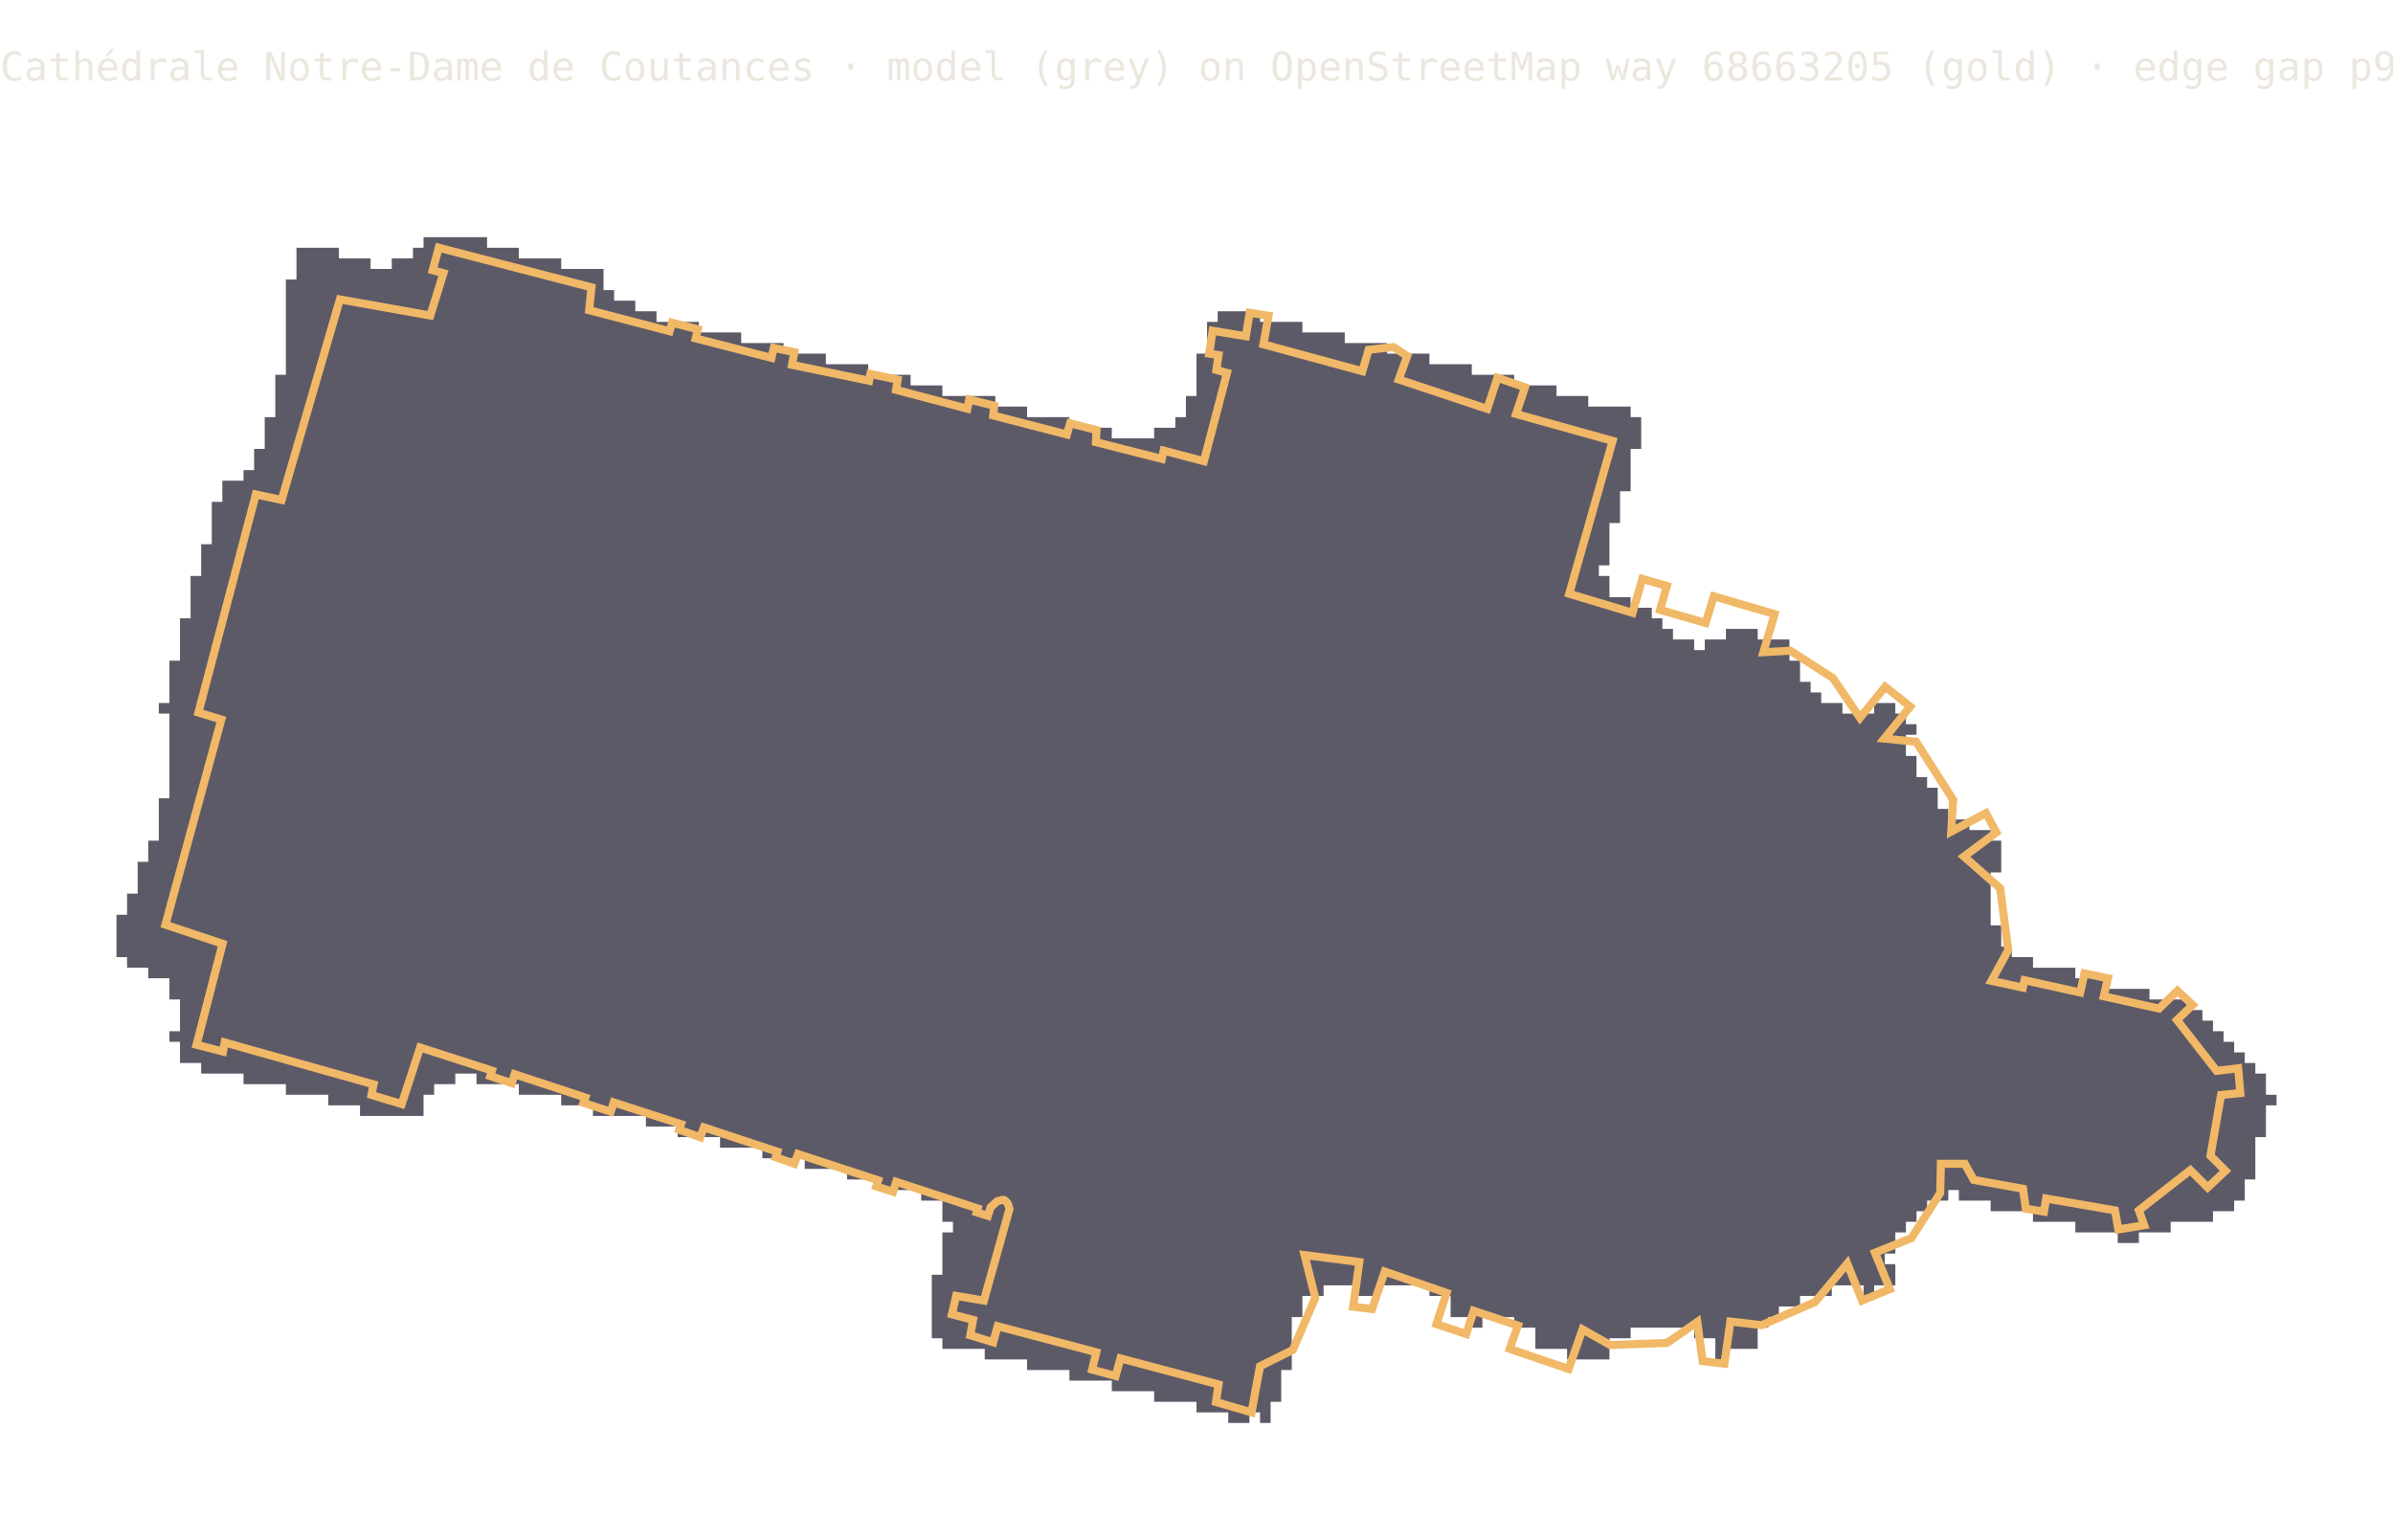
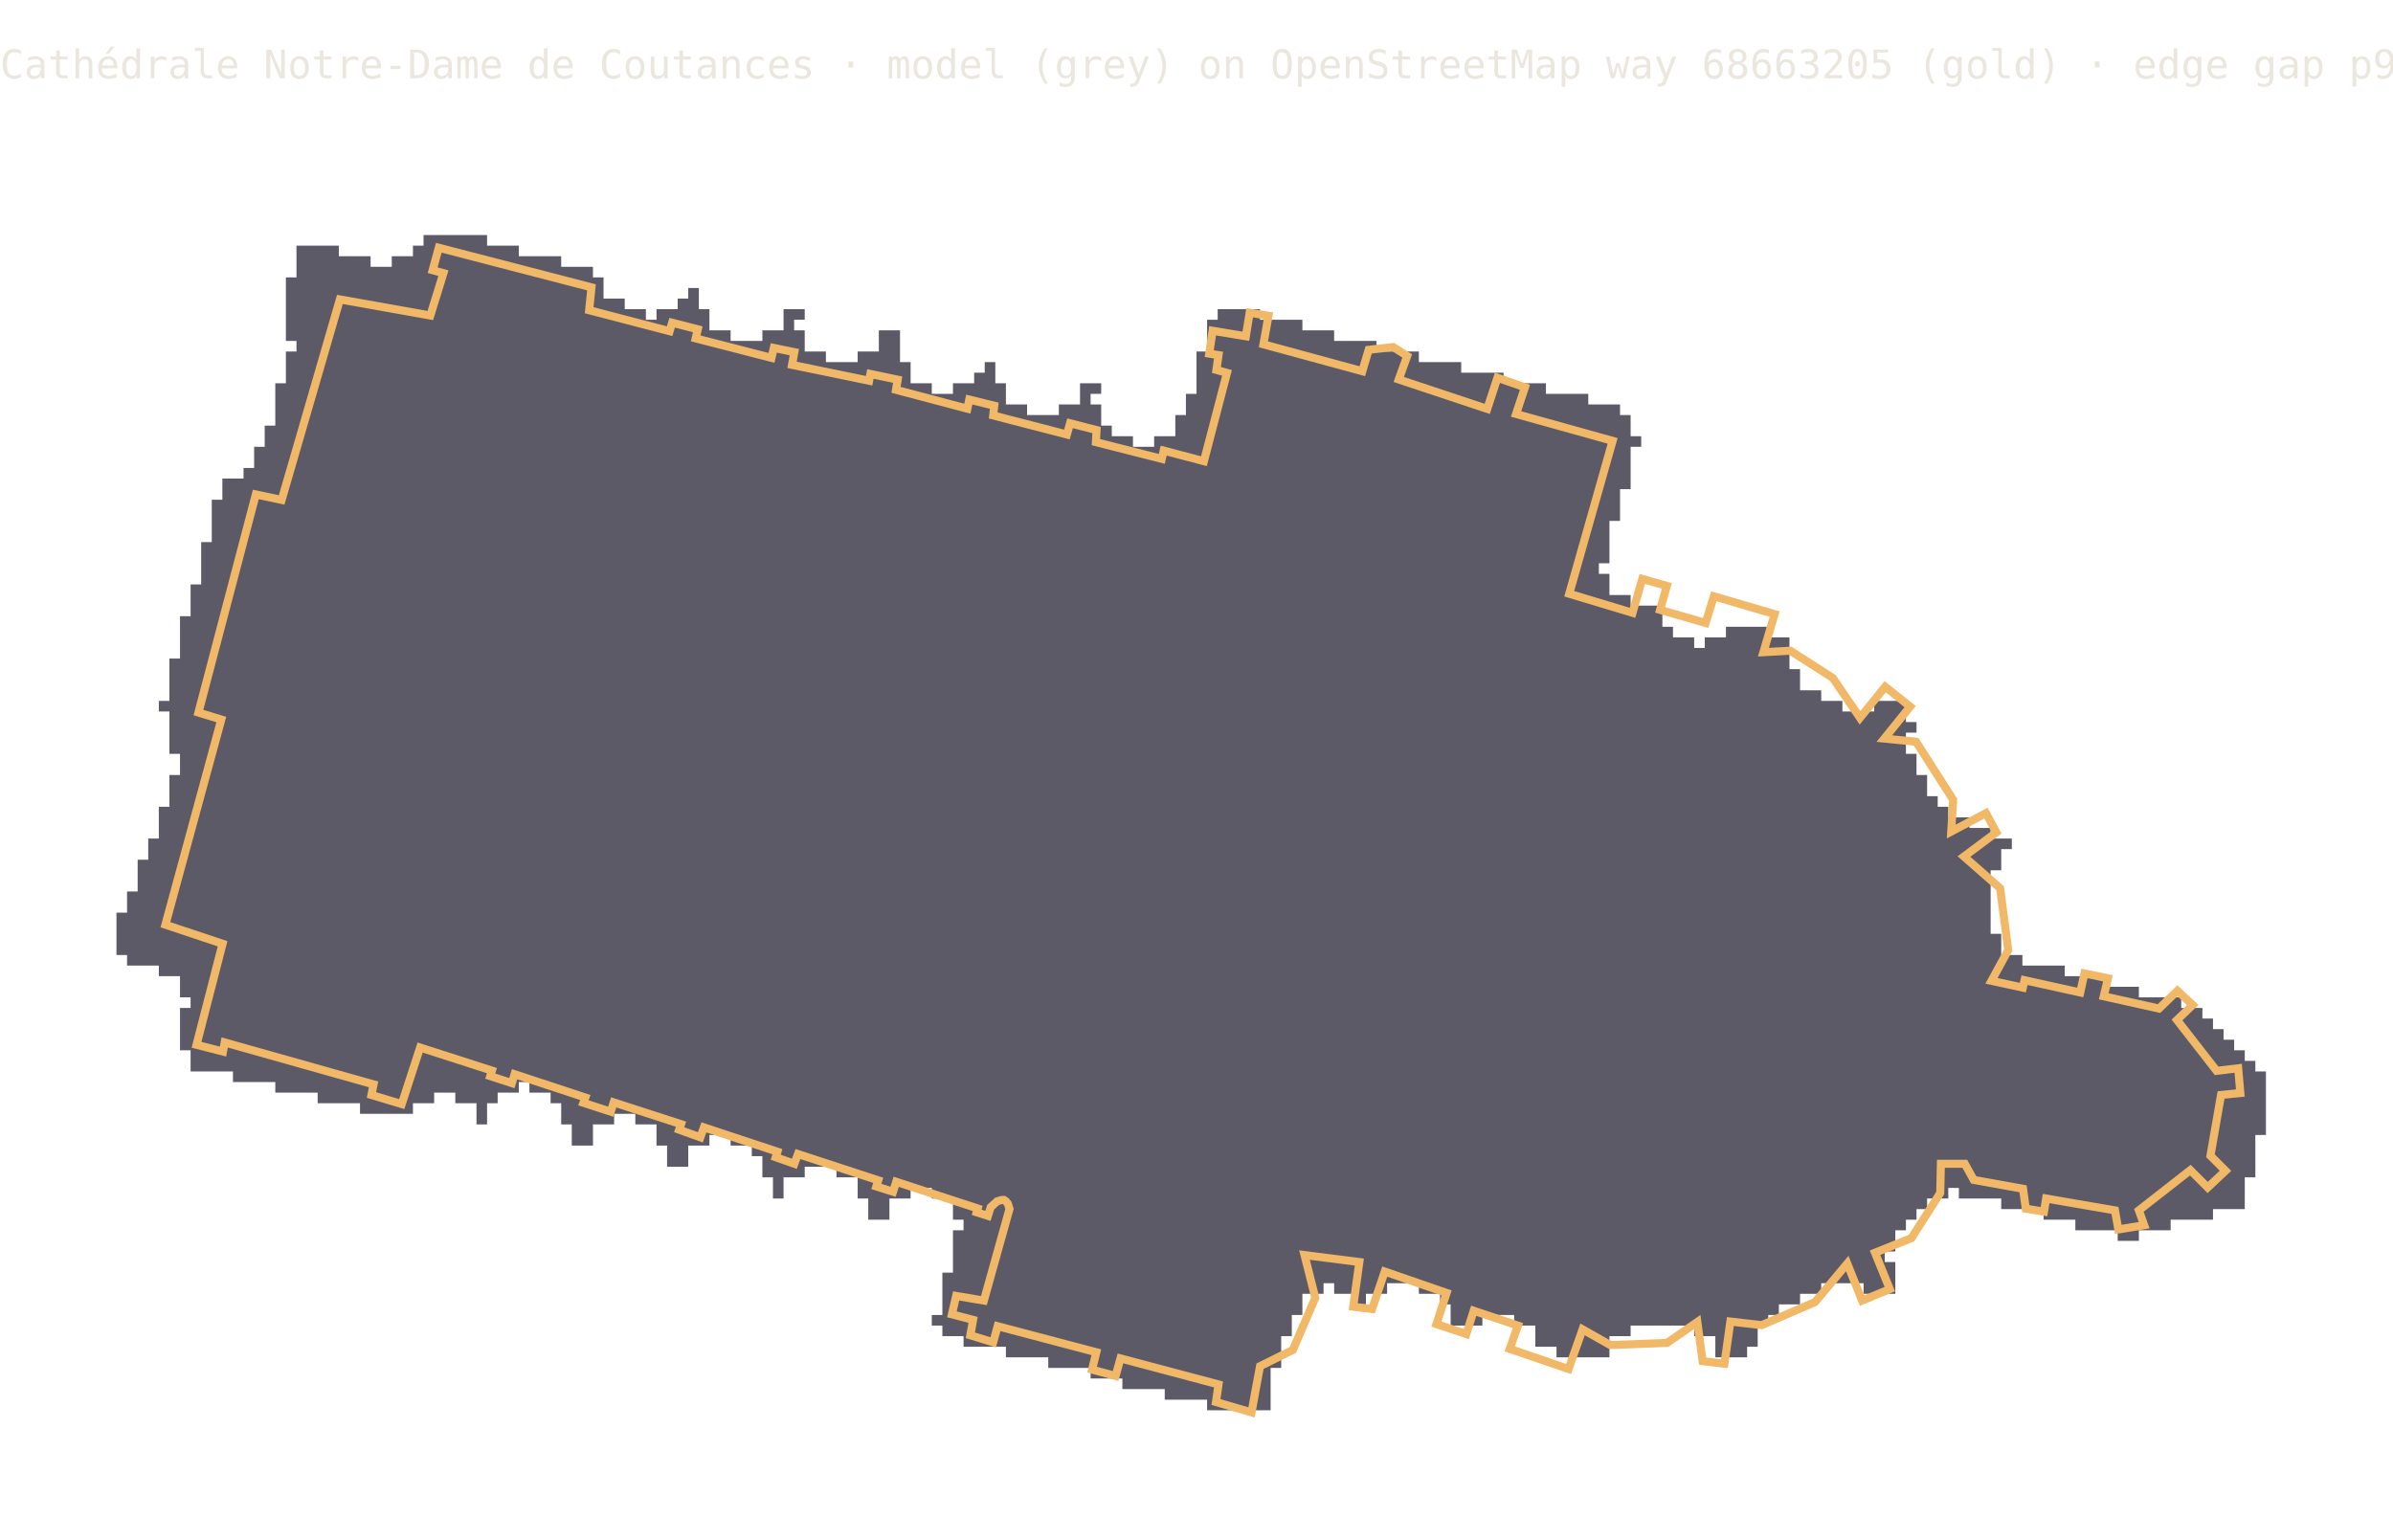
<svg xmlns="http://www.w3.org/2000/svg" viewBox="-56.8 -39.2 113.0 72.7" style="background:#0b0c14">
-   <path d="M-36.8 -28.0h3.0v0.5h-3.0zM-42.8 -27.5h2.0v0.5h-2.0zM-37.3 -27.5h5.0v0.5h-5.0zM-42.8 -27.0h3.5v0.5h-3.5zM-38.3 -27.0h8.0v0.5h-8.0zM-42.8 -26.5h14.5v0.5h-14.5zM-43.3 -26.0h15.0v0.5h-15.0zM-43.3 -25.5h15.5v0.5h-15.5zM-43.3 -25.0h16.5v0.5h-16.5zM-43.3 -24.5h17.5v0.5h-17.5zM0.7 -24.5h2.0v0.5h-2.0zM-43.3 -24.0h19.5v0.5h-19.5zM0.2 -24.0h4.5v0.5h-4.5zM-43.3 -23.5h21.5v0.5h-21.5zM0.2 -23.5h6.5v0.5h-6.5zM-43.3 -23.0h23.5v0.5h-23.5zM0.2 -23.0h8.5v0.5h-8.5zM-43.3 -22.5h25.5v0.5h-25.5zM-0.3 -22.5h11.0v0.5h-11.0zM-43.3 -22.0h27.5v0.5h-27.5zM-0.3 -22.0h13.0v0.5h-13.0zM-43.8 -21.5h30.0v0.5h-30.0zM-0.3 -21.5h15.0v0.5h-15.0zM-43.8 -21.0h31.5v0.5h-31.5zM-0.3 -21.0h17.0v0.5h-17.0zM-43.8 -20.5h34.0v0.5h-34.0zM-0.8 -20.5h19.0v0.5h-19.0zM-43.8 -20.0h35.5v0.5h-35.5zM-0.8 -20.0h21.0v0.5h-21.0zM-44.3 -19.5h38.0v0.5h-38.0zM-1.3 -19.5h22.0v0.5h-22.0zM-44.3 -19.0h40.0v0.5h-40.0zM-2.3 -19.0h23.0v0.5h-23.0zM-44.3 -18.5h65.0v0.5h-65.0zM-44.8 -18.0h65.0v0.5h-65.0zM-44.8 -17.5h65.0v0.5h-65.0zM-45.3 -17.0h65.5v0.5h-65.5zM-46.3 -16.5h66.5v0.5h-66.5zM-46.3 -16.0h66.0v0.5h-66.0zM-46.8 -15.5h66.5v0.5h-66.5zM-46.8 -15.0h66.5v0.5h-66.5zM-46.8 -14.5h66.0v0.5h-66.0zM-46.8 -14.0h66.0v0.5h-66.0zM-47.3 -13.5h66.5v0.5h-66.5zM-47.3 -13.0h66.5v0.5h-66.5zM-47.3 -12.5h66.0v0.5h-66.0zM-47.8 -12.0h67.0v0.5h-67.0zM-47.8 -11.5h67.0v0.5h-67.0zM-47.8 -11.0h68.0v0.5h-68.0zM-47.8 -10.5h69.0v0.5h-69.0zM-48.3 -10.0h70.0v0.5h-70.0zM-48.3 -9.5h70.5v0.5h-70.5zM24.7 -9.5h1.5v0.5h-1.5zM-48.3 -9.0h71.5v0.5h-71.5zM23.7 -9.0h4.0v0.5h-4.0zM-48.3 -8.5h76.0v0.5h-76.0zM-48.8 -8.0h77.0v0.5h-77.0zM-48.8 -7.5h77.0v0.5h-77.0zM-48.8 -7.0h77.5v0.5h-77.5zM-48.8 -6.5h78.0v0.5h-78.0zM-49.3 -6.0h79.5v0.5h-79.5zM31.7 -6.0h1.0v0.5h-1.0zM-48.8 -5.5h82.0v0.5h-82.0zM-48.8 -5.0h82.5v0.5h-82.5zM-48.8 -4.5h82.0v0.5h-82.0zM-48.8 -4.0h82.0v0.5h-82.0zM-48.8 -3.5h82.5v0.5h-82.5zM-48.8 -3.0h82.5v0.5h-82.5zM-48.8 -2.5h83.0v0.5h-83.0zM-48.8 -2.0h83.5v0.5h-83.5zM-49.3 -1.5h84.0v0.5h-84.0zM-49.3 -1.0h84.5v0.5h-84.5zM-49.3 -0.5h85.5v0.5h-85.5zM-49.3 -0.0h86.5v0.5h-86.5zM-49.8 0.5h87.5v0.5h-87.5zM-49.8 1.0h87.5v0.5h-87.5zM-50.3 1.5h88.0v0.5h-88.0zM-50.3 2.0h87.5v0.5h-87.5zM-50.3 2.5h87.5v0.5h-87.5zM-50.8 3.0h88.0v0.5h-88.0zM-50.8 3.5h88.0v0.5h-88.0zM-51.3 4.0h88.5v0.5h-88.5zM-51.3 4.5h89.0v0.5h-89.0zM-51.3 5.0h89.0v0.5h-89.0zM-51.3 5.5h89.5v0.5h-89.5zM-50.8 6.0h90.0v0.5h-90.0zM-49.8 6.5h91.0v0.5h-91.0zM-48.8 7.0h91.5v0.5h-91.5zM-48.8 7.5h93.5v0.5h-93.5zM-48.3 8.0h95.0v0.5h-95.0zM-48.3 8.5h95.5v0.5h-95.5zM-48.3 9.0h96.0v0.5h-96.0zM-48.8 9.5h97.0v0.5h-97.0zM-48.3 10.0h97.0v0.5h-97.0zM-48.3 10.5h97.5v0.5h-97.5zM-47.3 11.0h97.0v0.5h-97.0zM-45.3 11.5h10.0v0.5h-10.0zM-34.3 11.5h84.5v0.5h-84.5zM-43.3 12.0h7.0v0.5h-7.0zM-32.3 12.0h82.5v0.5h-82.5zM-41.3 12.5h4.5v0.5h-4.5zM-30.3 12.5h81.0v0.5h-81.0zM-39.8 13.0h3.0v0.5h-3.0zM-28.8 13.0h79.0v0.5h-79.0zM-26.3 13.5h76.5v0.5h-76.5zM-24.8 14.0h75.0v0.5h-75.0zM-22.8 14.5h72.5v0.5h-72.5zM-20.8 15.0h70.5v0.5h-70.5zM-18.8 15.5h68.5v0.5h-68.5zM-16.8 16.0h66.5v0.5h-66.5zM-15.3 16.5h64.5v0.5h-64.5zM-13.3 17.0h48.5v0.5h-48.5zM35.7 17.0h13.5v0.5h-13.5zM-12.3 17.5h46.5v0.5h-46.5zM37.2 17.5h11.5v0.5h-11.5zM-12.3 18.0h46.0v0.5h-46.0zM39.2 18.0h8.5v0.5h-8.5zM-11.8 18.5h45.0v0.5h-45.0zM41.2 18.5h4.5v0.5h-4.5zM-12.3 19.0h45.0v0.5h-45.0zM43.2 19.0h1.0v0.5h-1.0zM-12.3 19.5h45.0v0.5h-45.0zM-12.3 20.0h44.5v0.5h-44.5zM-12.3 20.5h45.0v0.5h-45.0zM-12.8 21.0h45.5v0.5h-45.5zM-12.8 21.5h18.5v0.5h-18.5zM7.2 21.5h1.0v0.5h-1.0zM10.7 21.5h19.0v0.5h-19.0zM31.2 21.5h0.5v0.5h-0.5zM-12.8 22.0h17.5v0.5h-17.5zM11.7 22.0h16.5v0.5h-16.5zM-12.8 22.5h17.5v0.5h-17.5zM11.7 22.5h15.5v0.5h-15.5zM-12.8 23.0h17.0v0.5h-17.0zM12.7 23.0h0.5v0.5h-0.5zM14.7 23.0h12.0v0.5h-12.0zM-12.8 23.5h17.0v0.5h-17.0zM15.7 23.5h4.5v0.5h-4.5zM23.2 23.5h3.0v0.5h-3.0zM-12.3 24.0h16.5v0.5h-16.5zM15.7 24.0h3.5v0.5h-3.5zM24.2 24.0h2.0v0.5h-2.0zM-10.3 24.5h14.5v0.5h-14.5zM17.2 24.5h2.0v0.5h-2.0zM24.2 24.5h0.5v0.5h-0.5zM-8.3 25.0h12.5v0.5h-12.5zM-6.3 25.5h10.0v0.5h-10.0zM-4.3 26.0h8.0v0.5h-8.0zM-2.3 26.5h6.0v0.5h-6.0zM-0.3 27.0h3.5v0.5h-3.5zM1.2 27.5h1.0v0.5h-1.0zM2.7 27.5h0.5v0.5h-0.5z" fill="#5d5a68" />
+   <path d="M-36.8 -28.1h3.0v0.5h-3.0zM-42.8 -27.6h2.0v0.5h-2.0zM-37.3 -27.6h5.0v0.5h-5.0zM-42.8 -27.1h3.5v0.5h-3.5zM-38.3 -27.1h8.0v0.5h-8.0zM-42.8 -26.6h14.0v0.5h-14.0zM-43.3 -26.1h15.0v0.5h-15.0zM-43.3 -25.6h15.0v0.5h-15.0zM-24.3 -25.6h0.5v0.5h-0.5zM-43.3 -25.1h16.0v0.5h-16.0zM-24.8 -25.1h1.0v0.5h-1.0zM-43.3 -24.6h17.0v0.5h-17.0zM-25.8 -24.6h2.5v0.5h-2.5zM-19.8 -24.6h1.0v0.5h-1.0zM0.7 -24.6h2.0v0.5h-2.0zM-43.3 -24.1h20.0v0.5h-20.0zM-19.8 -24.1h0.5v0.5h-0.5zM0.2 -24.1h4.5v0.5h-4.5zM-43.3 -23.6h21.0v0.5h-21.0zM-20.8 -23.6h2.0v0.5h-2.0zM-15.3 -23.6h1.0v0.5h-1.0zM0.2 -23.6h6.0v0.5h-6.0zM-42.8 -23.1h24.0v0.5h-24.0zM-15.3 -23.1h1.0v0.5h-1.0zM0.2 -23.1h8.0v0.5h-8.0zM-43.3 -22.6h25.5v0.5h-25.5zM-16.3 -22.6h2.0v0.5h-2.0zM-0.3 -22.6h10.5v0.5h-10.5zM-43.3 -22.1h29.5v0.5h-29.5zM-10.3 -22.1h0.5v0.5h-0.5zM-0.3 -22.1h12.5v0.5h-12.5zM-43.3 -21.6h29.5v0.5h-29.5zM-10.8 -21.6h1.0v0.5h-1.0zM-0.3 -21.6h14.5v0.5h-14.5zM-43.8 -21.1h31.0v0.5h-31.0zM-11.8 -21.1h2.5v0.5h-2.5zM-5.8 -21.1h1.0v0.5h-1.0zM-0.3 -21.1h16.5v0.5h-16.5zM-43.8 -20.6h34.5v0.5h-34.5zM-5.8 -20.6h0.5v0.5h-0.5zM-0.8 -20.6h19.0v0.5h-19.0zM-43.8 -20.1h35.5v0.5h-35.5zM-6.8 -20.1h2.0v0.5h-2.0zM-0.8 -20.1h20.5v0.5h-20.5zM-43.8 -19.6h39.0v0.5h-39.0zM-1.3 -19.6h21.5v0.5h-21.5zM-44.3 -19.1h40.0v0.5h-40.0zM-1.3 -19.1h21.5v0.5h-21.5zM-44.3 -18.6h41.0v0.5h-41.0zM-2.3 -18.6h23.0v0.5h-23.0zM-44.8 -18.1h65.0v0.5h-65.0zM-44.8 -17.6h65.0v0.5h-65.0zM-45.3 -17.1h65.5v0.5h-65.5zM-46.3 -16.6h66.5v0.5h-66.5zM-46.3 -16.1h66.0v0.5h-66.0zM-46.8 -15.6h66.5v0.5h-66.5zM-46.8 -15.1h66.5v0.5h-66.5zM-46.8 -14.6h66.0v0.5h-66.0zM-46.8 -14.1h66.0v0.5h-66.0zM-47.3 -13.6h66.5v0.5h-66.5zM-47.3 -13.1h66.5v0.5h-66.5zM-47.3 -12.6h66.0v0.5h-66.0zM-47.3 -12.1h66.5v0.5h-66.5zM-47.8 -11.6h67.0v0.5h-67.0zM-47.8 -11.1h68.0v0.5h-68.0zM-47.8 -10.6h69.5v0.5h-69.5zM-48.3 -10.1h70.0v0.5h-70.0zM-48.3 -9.6h70.5v0.5h-70.5zM24.7 -9.6h2.0v0.5h-2.0zM-48.3 -9.1h71.5v0.5h-71.5zM23.7 -9.1h4.0v0.5h-4.0zM-48.3 -8.6h76.0v0.5h-76.0zM-48.8 -8.1h76.5v0.5h-76.5zM-48.8 -7.6h77.0v0.5h-77.0zM-48.8 -7.1h77.0v0.5h-77.0zM-48.8 -6.6h78.0v0.5h-78.0zM-49.3 -6.1h79.5v0.5h-79.5zM31.7 -6.1h1.5v0.5h-1.5zM-48.8 -5.6h82.0v0.5h-82.0zM-48.8 -5.1h82.5v0.5h-82.5zM-48.8 -4.6h82.0v0.5h-82.0zM-48.8 -4.1h82.0v0.5h-82.0zM-48.3 -3.6h82.0v0.5h-82.0zM-48.3 -3.1h82.0v0.5h-82.0zM-48.8 -2.6h83.0v0.5h-83.0zM-48.8 -2.1h83.0v0.5h-83.0zM-48.8 -1.6h83.5v0.5h-83.5zM-49.3 -1.1h84.5v0.5h-84.5zM-49.3 -0.6h85.5v0.5h-85.5zM-49.3 -0.1h86.5v0.5h-86.5zM-49.8 0.4h88.0v0.5h-88.0zM-49.8 0.9h87.5v0.5h-87.5zM-50.3 1.4h88.0v0.5h-88.0zM-50.3 1.9h87.5v0.5h-87.5zM-50.3 2.4h87.5v0.5h-87.5zM-50.8 2.9h88.0v0.5h-88.0zM-50.8 3.4h88.0v0.5h-88.0zM-51.3 3.9h88.5v0.5h-88.5zM-51.3 4.4h88.5v0.5h-88.5zM-51.3 4.9h89.0v0.5h-89.0zM-51.3 5.4h89.0v0.5h-89.0zM-50.8 5.9h89.5v0.5h-89.5zM-49.3 6.4h90.0v0.5h-90.0zM-48.3 6.9h91.0v0.5h-91.0zM-48.3 7.4h92.5v0.5h-92.5zM-47.8 7.9h94.0v0.5h-94.0zM-48.3 8.4h95.5v0.5h-95.5zM-48.3 8.9h96.0v0.5h-96.0zM-48.3 9.4h96.5v0.5h-96.5zM-48.3 9.9h97.0v0.5h-97.0zM-47.8 10.4h97.0v0.5h-97.0zM-47.8 10.9h97.5v0.5h-97.5zM-45.8 11.4h96.0v0.5h-96.0zM-43.8 11.9h11.5v0.5h-11.5zM-31.8 11.9h82.0v0.5h-82.0zM-41.8 12.4h5.5v0.5h-5.5zM-35.3 12.4h2.0v0.5h-2.0zM-30.8 12.4h81.0v0.5h-81.0zM-39.8 12.9h2.5v0.5h-2.5zM-34.3 12.9h0.5v0.5h-0.5zM-30.3 12.9h80.5v0.5h-80.5zM-34.3 13.4h0.5v0.5h-0.5zM-30.3 13.4h2.5v0.5h-2.5zM-26.8 13.4h77.0v0.5h-77.0zM-29.8 13.9h1.0v0.5h-1.0zM-25.8 13.9h76.0v0.5h-76.0zM-29.8 14.4h1.0v0.5h-1.0zM-25.8 14.4h2.5v0.5h-2.5zM-22.3 14.4h72.0v0.5h-72.0zM-25.3 14.9h1.0v0.5h-1.0zM-21.3 14.9h71.0v0.5h-71.0zM-25.3 15.4h1.0v0.5h-1.0zM-20.8 15.4h70.5v0.5h-70.5zM-20.8 15.9h2.0v0.5h-2.0zM-17.3 15.9h67.0v0.5h-67.0zM-20.3 16.4h0.5v0.5h-0.5zM-16.3 16.4h65.5v0.5h-65.5zM-20.3 16.9h0.5v0.5h-0.5zM-16.3 16.9h2.5v0.5h-2.5zM-12.8 16.9h48.0v0.5h-48.0zM35.7 16.9h13.5v0.5h-13.5zM-15.8 17.4h1.0v0.5h-1.0zM-11.8 17.4h46.0v0.5h-46.0zM37.7 17.4h11.5v0.5h-11.5zM-15.8 17.9h1.0v0.5h-1.0zM-11.8 17.9h45.5v0.5h-45.5zM39.7 17.9h8.0v0.5h-8.0zM-11.3 18.4h44.5v0.5h-44.5zM41.2 18.4h4.5v0.5h-4.5zM-11.8 18.9h44.5v0.5h-44.5zM43.2 18.9h1.0v0.5h-1.0zM-11.8 19.4h44.5v0.5h-44.5zM-11.8 19.9h44.0v0.5h-44.0zM-11.8 20.4h44.5v0.5h-44.5zM-12.3 20.9h45.0v0.5h-45.0zM-12.3 21.4h18.0v0.5h-18.0zM6.2 21.4h2.5v0.5h-2.5zM10.2 21.4h19.0v0.5h-19.0zM31.2 21.4h1.5v0.5h-1.5zM-12.3 21.9h17.0v0.5h-17.0zM7.2 21.9h0.5v0.5h-0.5zM11.2 21.9h17.0v0.5h-17.0zM-12.3 22.4h17.0v0.5h-17.0zM11.7 22.4h15.5v0.5h-15.5zM-12.8 22.9h17.0v0.5h-17.0zM11.7 22.9h1.5v0.5h-1.5zM14.7 22.9h12.0v0.5h-12.0zM-12.3 23.4h16.5v0.5h-16.5zM15.7 23.4h4.5v0.5h-4.5zM23.2 23.4h3.0v0.5h-3.0zM-11.3 23.9h15.0v0.5h-15.0zM15.7 23.9h3.5v0.5h-3.5zM24.2 23.9h2.0v0.5h-2.0zM-9.3 24.4h13.0v0.5h-13.0zM16.7 24.4h2.5v0.5h-2.5zM24.2 24.4h1.5v0.5h-1.5zM-7.3 24.9h11.0v0.5h-11.0zM-5.3 25.4h8.5v0.5h-8.5zM-3.8 25.9h7.0v0.5h-7.0zM-1.8 26.4h5.0v0.5h-5.0zM0.2 26.9h3.0v0.5h-3.0z" fill="#5d5a68" />
  <g fill="none" stroke="#f1b867" stroke-width="0.38">
    <polygon points="-48.99,4.47 -46.29,5.37 -47.52,10.14 -46.27,10.46 -46.19,10.03 -39.16,12.01 -39.26,12.51 -37.83,12.94 -36.96,10.27 -33.57,11.36 -33.65,11.62 -32.63,11.95 -32.50,11.53 -29.16,12.63 -29.25,12.88 -27.96,13.30 -27.82,12.86 -24.64,13.89 -24.73,14.15 -23.73,14.51 -23.56,14.04 -20.09,15.19 -20.17,15.45 -19.29,15.76 -19.12,15.30 -15.33,16.54 -15.42,16.83 -14.63,17.08 -14.48,16.61 -10.63,17.87 -10.68,18.05 -10.15,18.22 -10.02,17.81 -9.71,17.53 -9.50,17.47 -9.39,17.47 -9.30,17.53 -9.21,17.64 -9.13,17.89 -10.34,22.22 -11.65,22.00 -11.85,22.87 -10.85,23.13 -10.98,23.86 -9.90,24.19 -9.69,23.43 -5.03,24.66 -5.23,25.48 -4.12,25.78 -3.89,24.95 0.74,26.18 0.62,27.01 2.30,27.50 2.48,26.50 2.70,25.32 4.25,24.55 5.31,22.09 4.80,20.07 7.39,20.40 7.10,22.51 7.99,22.62 8.59,20.85 11.51,21.86 11.03,23.33 12.44,23.80 12.79,22.70 14.88,23.40 14.49,24.50 17.27,25.45 17.93,23.58 19.24,24.32 21.92,24.22 23.35,23.23 23.60,25.08 24.63,25.20 24.91,23.21 26.39,23.38 28.91,22.29 30.43,20.47 31.13,22.22 32.44,21.68 31.74,19.96 33.46,19.27 34.82,17.14 34.85,15.76 35.98,15.76 36.40,16.52 38.73,16.94 38.86,17.88 39.72,18.02 39.82,17.40 43.07,17.96 43.23,18.86 44.45,18.66 44.20,17.96 46.63,16.06 47.45,16.88 48.29,16.09 47.58,15.38 48.08,12.51 48.99,12.42 48.89,11.25 47.87,11.37 46.00,8.97 46.74,8.26 46.02,7.59 45.15,8.43 42.54,7.85 42.74,7.00 41.63,6.77 41.43,7.67 38.80,7.09 38.72,7.44 37.24,7.12 38.03,5.67 37.65,2.75 35.94,1.25 37.47,0.11 36.98,-0.80 35.34,0.07 35.43,-1.43 33.68,-4.17 32.18,-4.32 33.40,-5.83 32.22,-6.77 31.03,-5.30 29.75,-7.18 27.74,-8.47 26.47,-8.40 27.00,-10.20 24.13,-11.04 23.74,-9.78 21.59,-10.40 21.91,-11.53 20.75,-11.86 20.29,-10.26 17.30,-11.16 19.35,-18.38 14.79,-19.65 15.21,-20.91 13.91,-21.36 13.43,-19.89 9.25,-21.28 9.65,-22.39 8.99,-22.81 7.83,-22.68 7.53,-21.67 2.86,-22.94 3.10,-24.29 2.21,-24.43 2.03,-23.32 0.46,-23.58 0.30,-22.50 0.74,-22.43 0.64,-21.73 1.14,-21.59 0.05,-17.42 -1.85,-17.92 -1.94,-17.53 -5.05,-18.32 -5.02,-18.89 -6.27,-19.21 -6.42,-18.68 -9.90,-19.58 -9.85,-20.04 -11.03,-20.33 -11.12,-19.90 -14.49,-20.79 -14.41,-21.27 -15.70,-21.54 -15.76,-21.22 -19.40,-21.97 -19.29,-22.57 -20.26,-22.77 -20.37,-22.30 -23.95,-23.22 -23.85,-23.65 -25.06,-23.96 -25.18,-23.56 -28.98,-24.55 -28.87,-25.63 -36.08,-27.50 -36.37,-26.44 -35.86,-26.30 -36.48,-24.30 -40.75,-25.06 -43.50,-15.59 -44.72,-15.85 -47.43,-5.55 -46.35,-5.22" />
  </g>
  <path d="" stroke="#ff4d4d" stroke-width="0.70" stroke-linecap="round" />
-   <text x="-56.8" y="-35.4" fill="#ece7de" font-family="monospace" font-size="1.88">Cathédrale Notre-Dame de Coutances · model (grey) on OpenStreetMap way 68663205 (gold) · edge gap p90 1.5 m, max 2.5 m · red: more than 3 m</text>
+   <text x="-56.8" y="-35.5" fill="#ece7de" font-family="monospace" font-size="1.88">Cathédrale Notre-Dame de Coutances · model (grey) on OpenStreetMap way 68663205 (gold) · edge gap p90 1.5 m, max 2.92 m · red: more than 3 m</text>
</svg>
